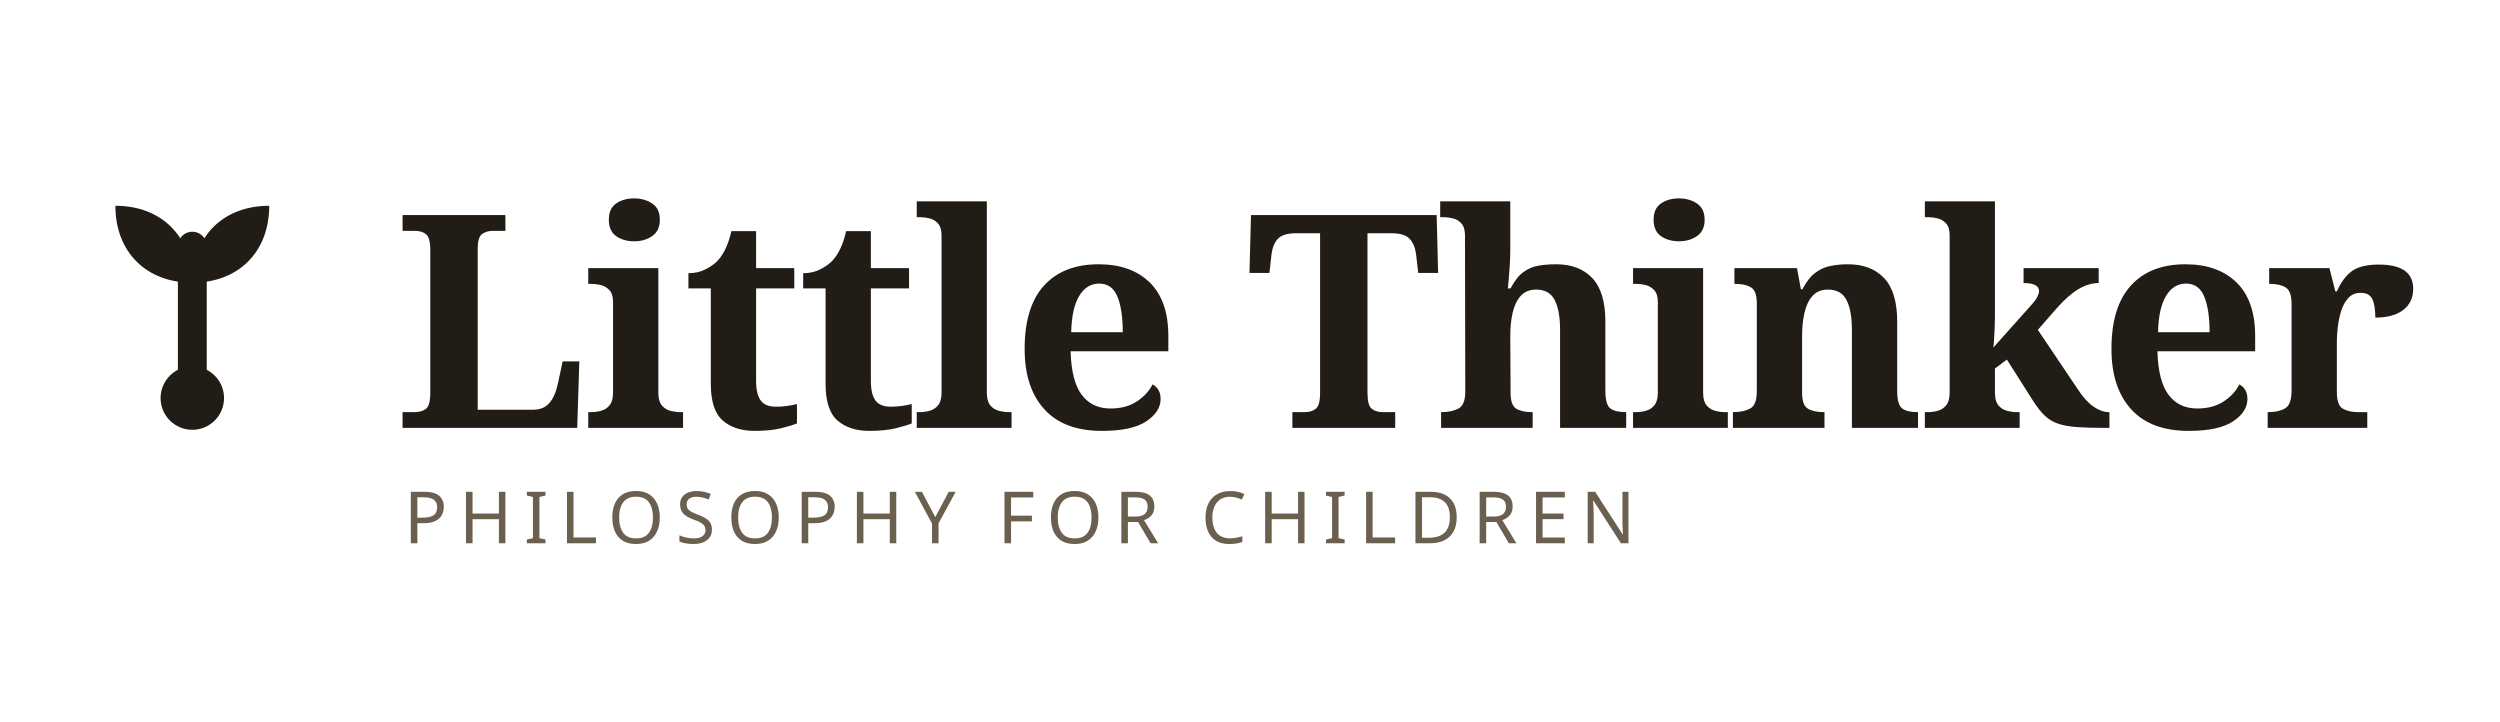
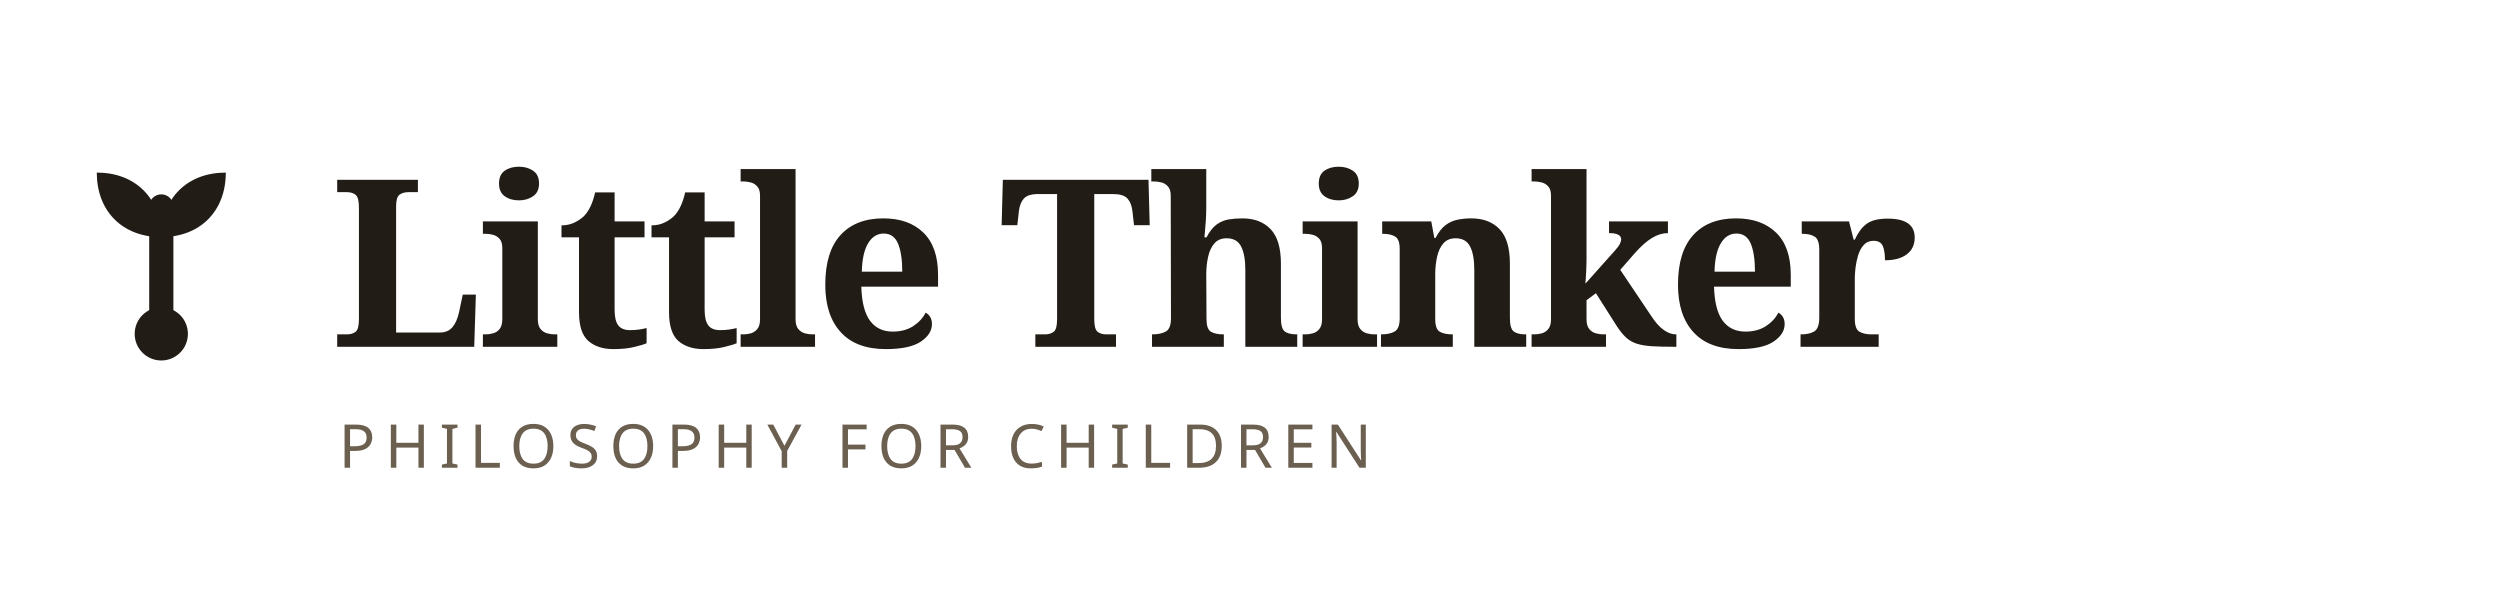
- <svg xmlns="http://www.w3.org/2000/svg" viewBox="0 0 520 150" role="img" aria-label="Little Thinker — philosophy for children">
+ <svg xmlns="http://www.w3.org/2000/svg" viewBox="0 0 620 150" role="img" aria-label="Little Thinker — philosophy for children">
  <g transform="translate(8 34) scale(2)" color="#221c17">
    <path d="M16 23.3V8.6" stroke="currentColor" stroke-width="3" stroke-linecap="round" />
    <path d="M16 12.4c0-4.8 3.2-8 8-8 0 4.8-3.2 8-8 8Z" fill="currentColor" />
    <path d="M16 12.4c0-4.8-3.2-8-8-8 0 4.8 3.2 8 8 8Z" fill="currentColor" />
    <circle cx="16" cy="24.4" r="3.3" fill="currentColor" />
  </g>
-   <text x="82" y="89" font-family="Fraunces, Georgia, serif" font-size="62" font-weight="700" letter-spacing="-0.02em" fill="#221c17">Little Thinker</text>
-   <text x="84" y="113" font-family="'Atkinson Hyperlegible', Verdana, sans-serif" font-size="15" letter-spacing="0.16em" fill="#6b5f50">PHILOSOPHY FOR CHILDREN</text>
+   <text x="82" y="86" font-family="Fraunces, Georgia, serif" font-size="58" font-weight="700" letter-spacing="-0.02em" fill="#221c17">Little Thinker</text>
+   <text x="84" y="116" font-family="'Atkinson Hyperlegible', Verdana, sans-serif" font-size="15" letter-spacing="0.16em" fill="#6b5f50">PHILOSOPHY FOR CHILDREN</text>
</svg>
